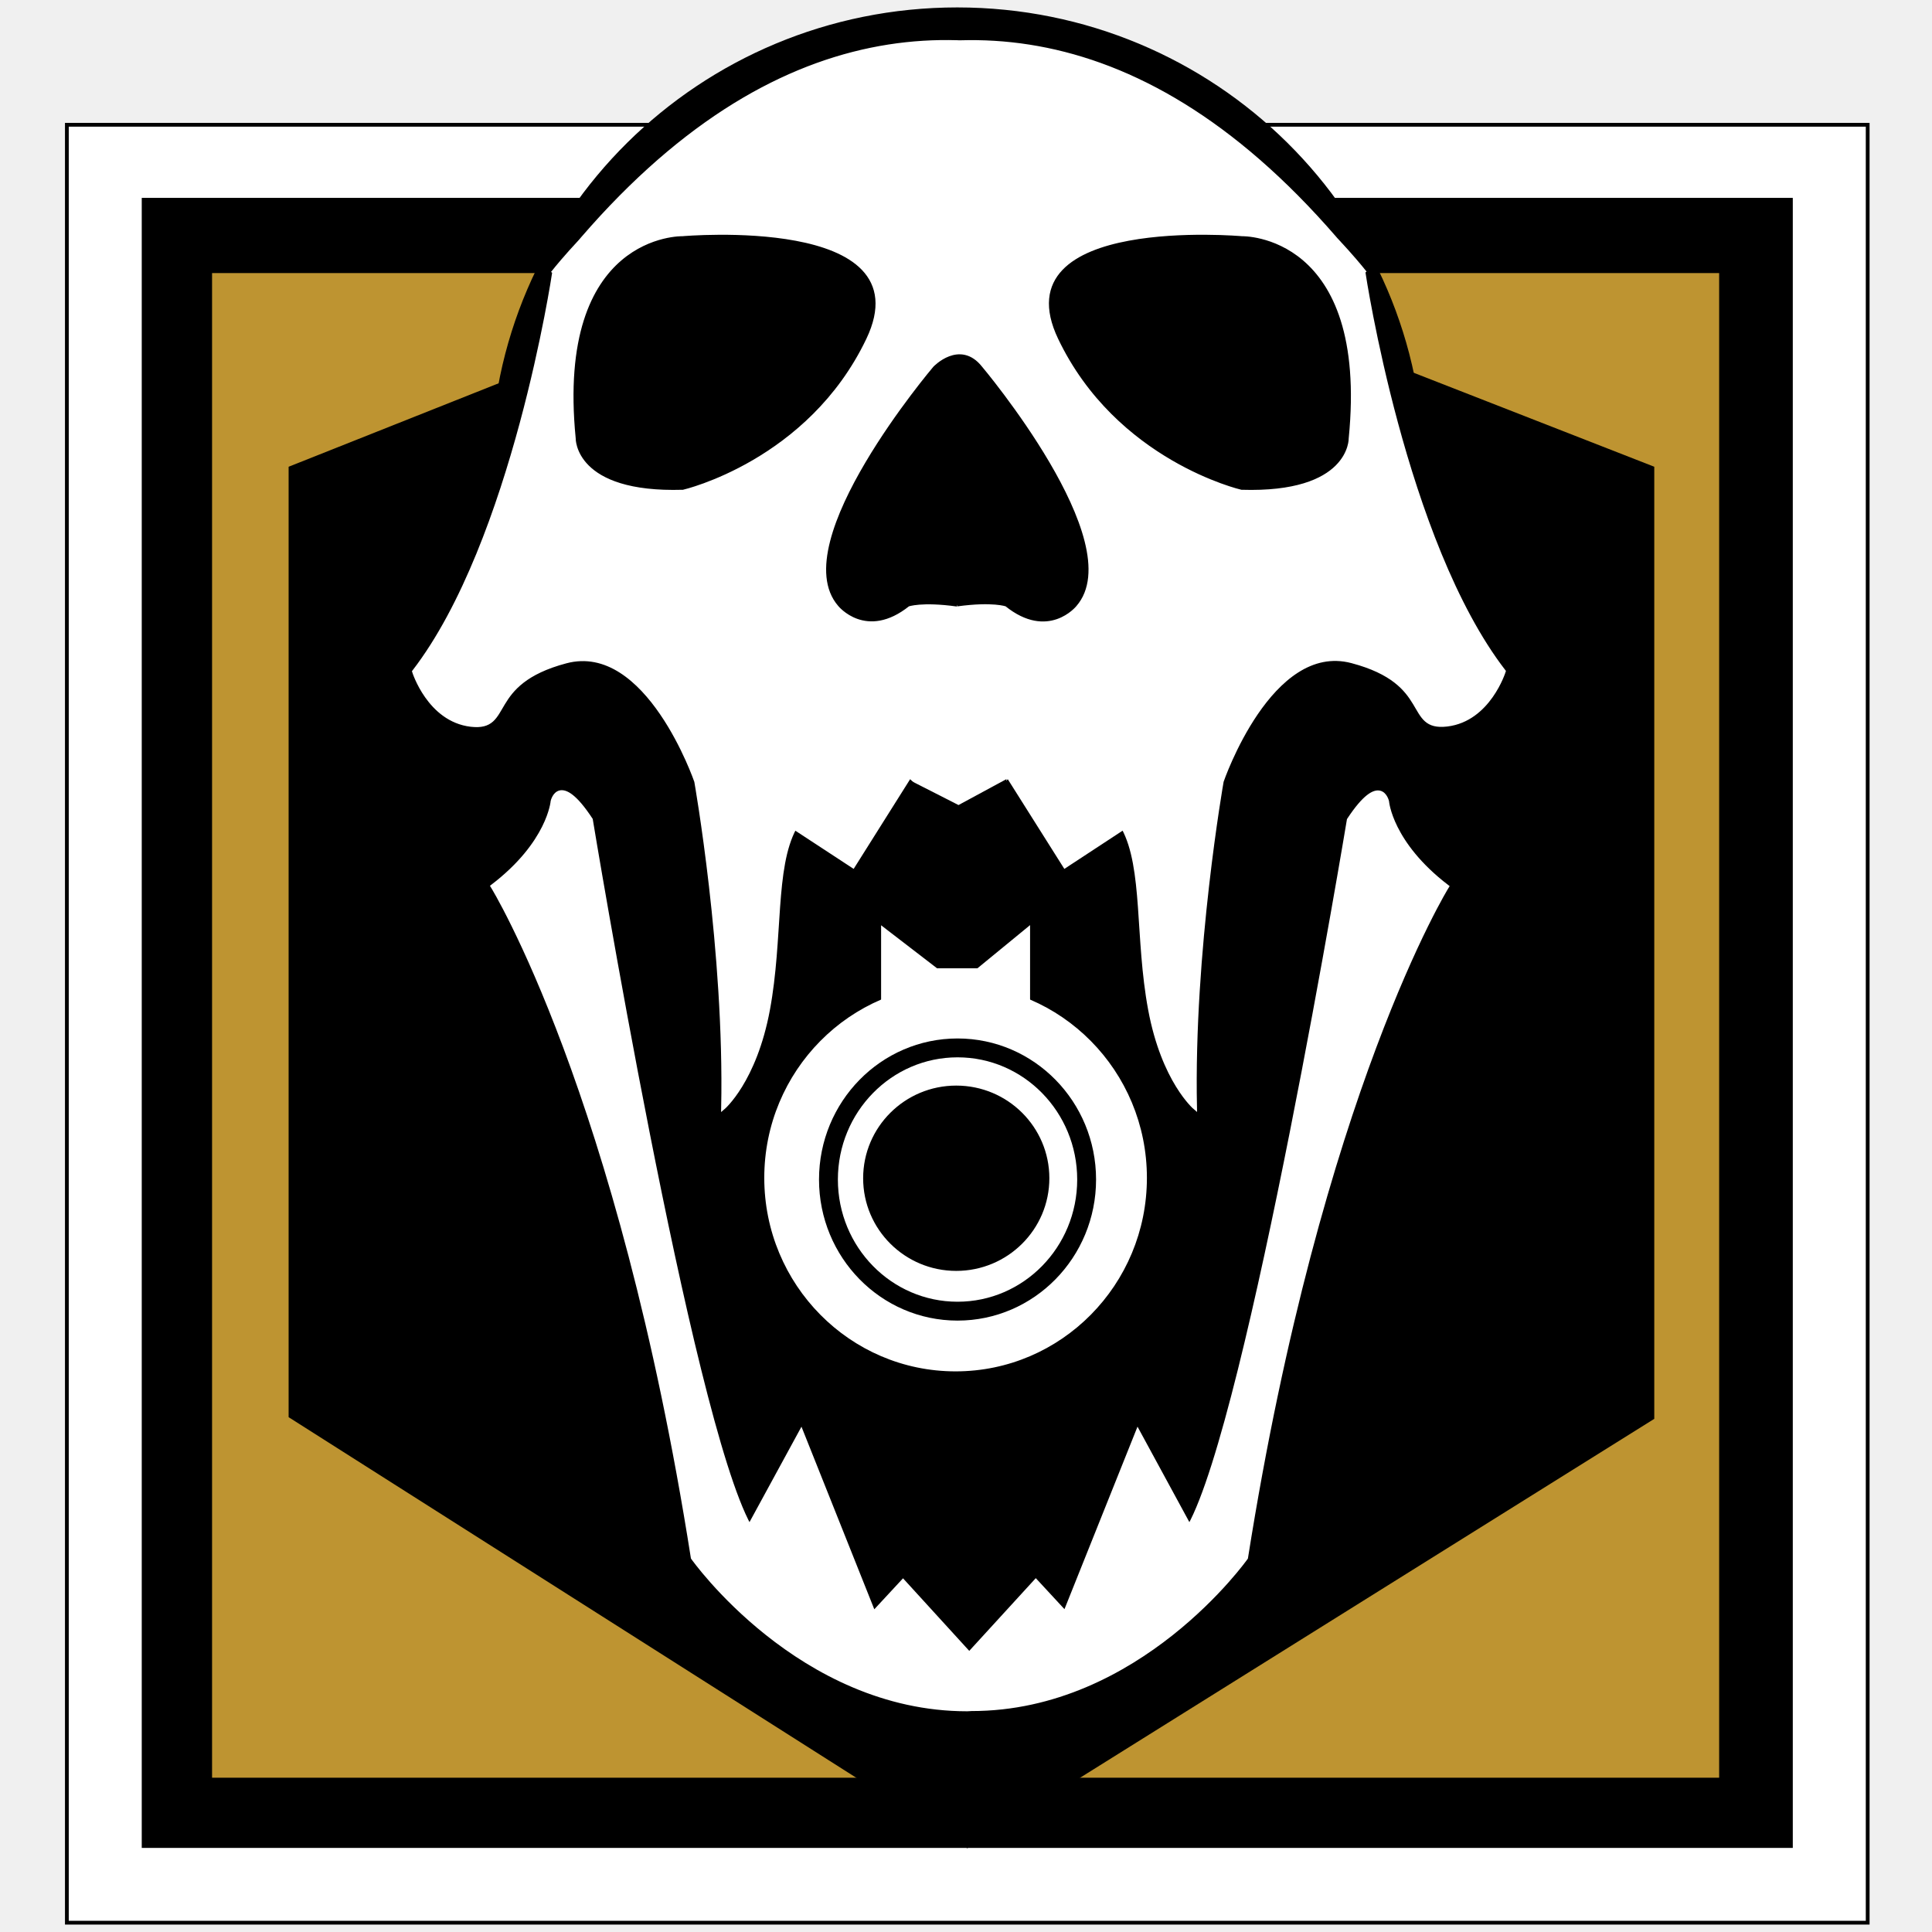
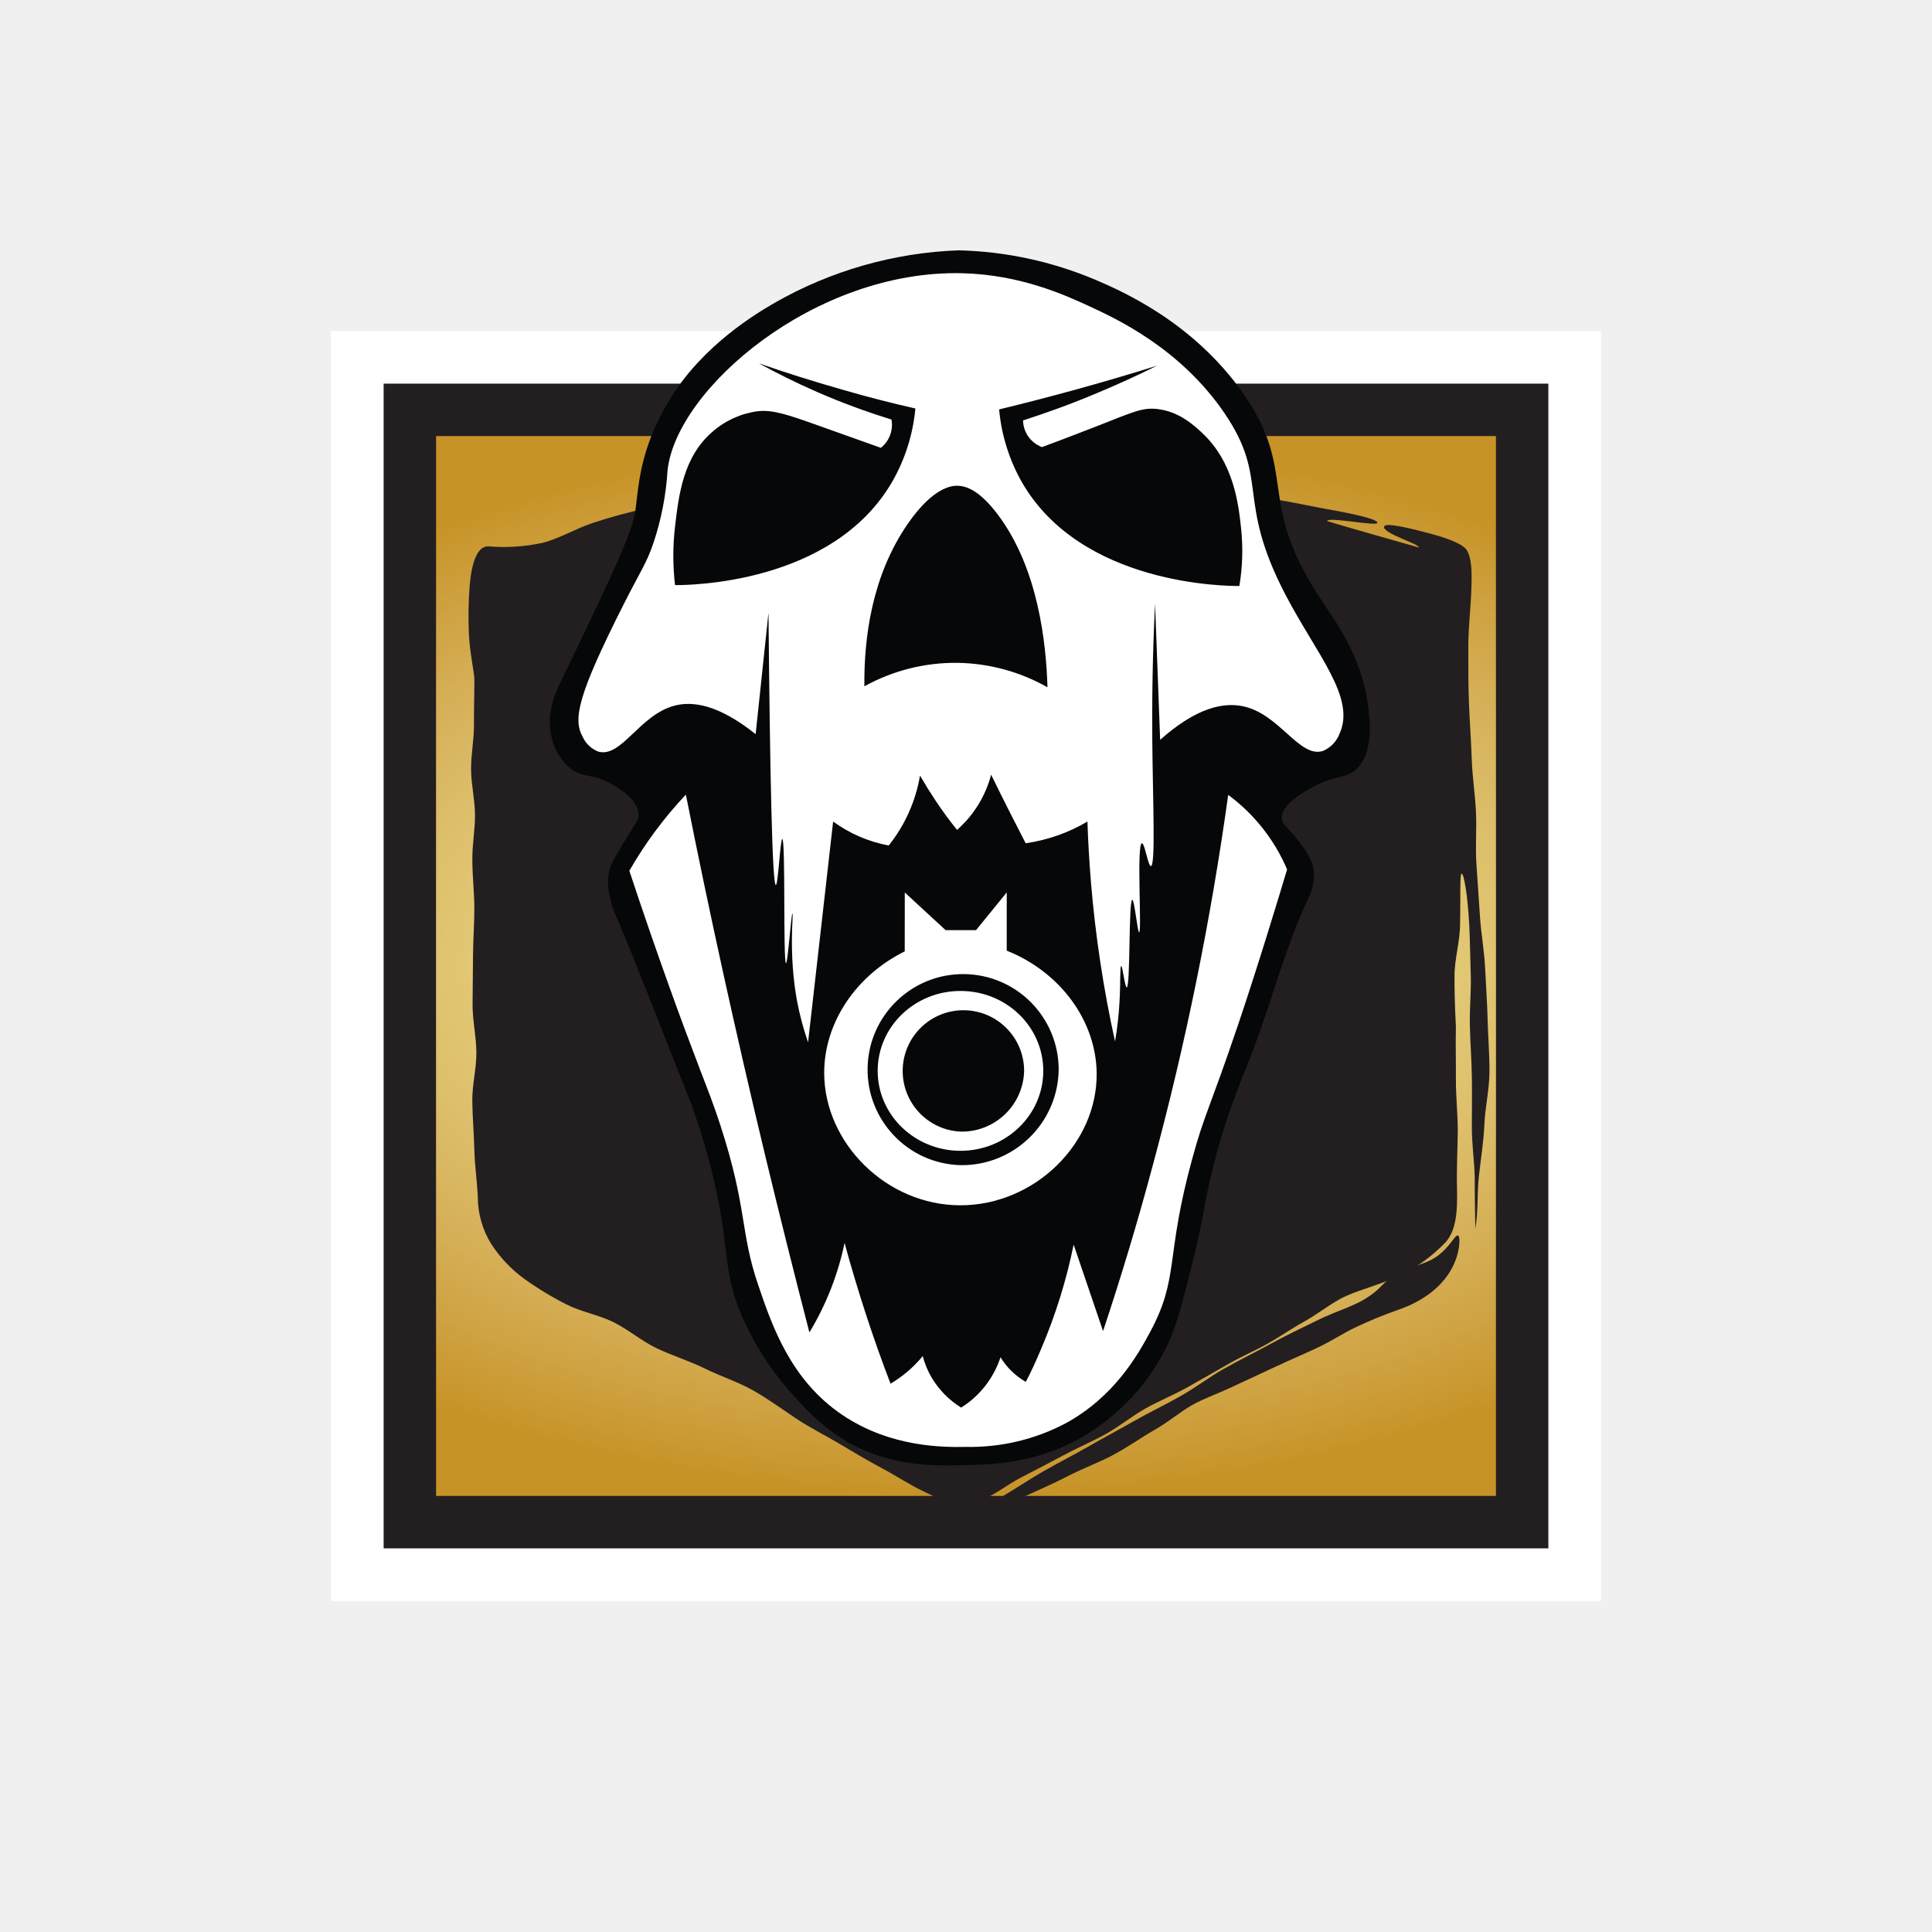
- <svg xmlns="http://www.w3.org/2000/svg" version="1.1" id="Layer_2" x="0px" y="0px" width="512px" height="512px" viewBox="0 0 512 512" enable-background="new 0 0 512 512" xml:space="preserve">
-   <g>
-     <rect x="17.72" y="33.067" fill="#FFFFFF" stroke="#000000" stroke-miterlimit="10" width="477.235" height="476.464" />
-     <rect x="38.065" y="52.939" stroke="#000000" stroke-miterlimit="10" width="436.544" height="436.278" />
-     <rect x="56.2" y="72.368" fill="#BE9431" width="399.391" height="398.746" />
-     <polygon stroke="#000000" stroke-miterlimit="10" points="437.899,124.033 437.899,375.732 256.337,489.218 76.987,375.29    76.987,124.033 255.895,52.939  " />
-     <ellipse stroke="#000000" stroke-miterlimit="10" cx="253.684" cy="124.344" rx="123.179" ry="121.876" />
-     <path fill="#FFFFFF" stroke="#FFFFFF" stroke-miterlimit="10" d="M361.76,72.278c0,0-106.682-137.706-214.955,0.137   c0,0-10.57,71.1-37.086,105.561c0,0,3.989,12.804,15.048,14.122c11.058,1.317,3.531-11.043,25.199-16.796   c21.669-5.755,34.521,31.771,34.521,31.771s7.99,45.036,7.132,86.545c0,0,8.397-7.07,11.924-26.061   c3.526-18.99,1.302-37.536,7.046-48.137l15.487,10.146l15.022-23.855l13.498,12.798l-0.91,0.021l13.488-12.806l15.039,23.845   l15.48-10.156c5.751,10.597,3.538,29.144,7.076,48.132s11.941,26.052,11.941,26.052c-0.885-41.508,7.077-86.549,7.077-86.549   s12.827-37.534,34.499-31.793c21.672,5.74,14.152,18.104,25.211,16.779c11.057-1.323,15.039-14.13,15.039-14.13   c-26.538-34.444-37.154-105.537-37.154-105.537c-108.362-137.772-214.954,0-214.954,0" />
-     <path stroke="#000000" stroke-miterlimit="10" d="M253.685,160.242c-9.51-1.326-13.049,0-13.049,0c-11.058,8.831-18.134,0-18.134,0   c-14.154-16.339,25.211-62.705,25.211-62.705s6.64-7.045,12.166-0.028c0,0,39.2,46.502,24.988,62.792c0,0-7.108,8.807-18.132-0.064   c0,0-3.537-1.337-13.05-0.046" />
-     <path stroke="#000000" stroke-miterlimit="10" d="M180.926,63.094c0,0-33.172-0.882-27.865,52.99c0,0-0.441,14.062,27.865,13.213   c0,0,32.858-7.59,48.21-39.707C244.488,57.472,180.926,63.094,180.926,63.094z" />
-     <path stroke="#000000" stroke-miterlimit="10" d="M329.082,63.096c0,0,33.176-0.869,27.844,53.001c0,0,0.437,14.061-27.869,13.201   c0,0-32.856-7.603-48.193-39.727C265.524,57.447,329.082,63.096,329.082,63.096z" />
-     <path fill="#FFFFFF" stroke="#FFFFFF" stroke-miterlimit="10" d="M256.337,438.813l18.158-19.849l7.771,8.399l19.255-48.112   l13.682,25.188c15.955-28.686,42.233-187.182,42.233-187.182c8.42-12.796,10.177-4.845,10.177-4.845s0.872,11.041,15.896,22.539   c0,0-33.676,54.276-53.279,177.895c0,0-28.354,40.151-72.803,40.101l-1.09,0.062c-44.45,0-72.758-40.184-72.758-40.184   c-19.46-123.644-53.075-177.957-53.075-177.957c15.039-11.48,15.923-22.521,15.923-22.521s1.768-7.948,10.172,4.857   c0,0,26.096,158.529,42.018,187.231l13.711-25.172l19.199,48.133l7.781-8.391l18.134,19.871" />
-     <ellipse fill="#FFFFFF" stroke="#FFFFFF" stroke-miterlimit="10" cx="253.241" cy="312.145" rx="50.201" ry="50.782" />
-     <polygon fill="#FFFFFF" stroke="#FFFFFF" stroke-miterlimit="10" points="272.481,267.986 234.001,267.986 234.001,246.221    248.155,257.104 259.213,257.104 272.481,246.221  " />
-     <ellipse fill="#FFFFFF" stroke="#000000" stroke-width="5" stroke-miterlimit="10" cx="253.758" cy="312.588" rx="34.211" ry="34.884" />
-     <path stroke="#000000" stroke-miterlimit="10" d="M277.59,312.248c0,13.282-10.823,24.052-24.176,24.052   c-13.349,0-24.172-10.77-24.172-24.052c0-13.287,10.823-24.056,24.172-24.056C266.767,288.192,277.59,298.961,277.59,312.248z" />
-     <polygon stroke="#000000" stroke-miterlimit="10" points="254.401,244.841 248.18,232.636 234.583,230.834 244.286,221.155    241.803,207.688 254.021,213.911 266.082,207.39 263.929,220.916 273.87,230.353 260.318,232.489  " />
-   </g>
+ <svg xmlns="http://www.w3.org/2000/svg" viewBox="0 0 350 350">
+   <defs>
+     <radialGradient id="a" cx="175" cy="175" r="96" gradientTransform="matrix(0 -1 1.8 0 -140 350)" gradientUnits="userSpaceOnUse">
+       <stop offset="0" stop-color="#ffff8b" />
+       <stop offset="1" stop-color="#fff" stop-opacity="0" />
+     </radialGradient>
+   </defs>
+   <path fill="#fff" d="M59.96 59.96h230.08v230.08H59.96z" />
+   <path fill="#231f20" d="M69.5 69.5h211v211h-211z" />
+   <path fill="#c79326" d="M79 79h192v192H79z" />
+   <path fill="url(#a)" d="M79 79h192v192H79z" />
+   <path d="M266.62 137.55c-.11-3.42-.38-6.85-.51-10.28S266 120.4 266 117s.44-6.87.55-10.29c.06-2 .22-5.31-.8-7-.71-1.21-3.71-2.27-7-3.14-3.81-1-7.79-1.94-8-1.18-.36 1.23 6.51 3.18 6.25 3.78 0 0-4.2-1.2-8.48-2.41s-8.1-2.35-8.1-2.37c.12-.83 9 1 9.1.34s-3.86-1.56-9.29-2.53c-2.81-.5-6-1.24-9.42-1.75-3.12-.46-6.4-.58-9.53-1-3.39-.46-6.67-.78-9.51-1.13-5-.62-8.71-1-9.51-1-3-.25-6-1.09-9.07-1.26s-6.11.21-9.15.13-6.09-.51-9.13-.5-6.11-.14-9.15 0-6.09.47-9.13.67c-3.33.22-6.63.74-9.95 1.1s-6.59 1-9.88 1.52-6.53 1.28-9.81 1.88-6.69.53-9.95 1.24a96.43 96.43 0 0 0-9.54 2.6c-3.1 1-6.08 2.84-9.2 3.64a33.25 33.25 0 0 1-9.81.64c-2.15-.09-3.11 3.31-3.42 7.32a71.36 71.36 0 0 0-.13 8.46c.17 3.72 1 7 1 8.42 0 2.71-.1 5.43-.08 8.14s-.55 5.43-.52 8.14.69 5.42.71 8.13-.51 5.43-.48 8.14c0 2.92.35 5.83.36 8.75s-.23 5.83-.24 8.75-.07 5.84-.08 8.75.68 5.84.69 8.75-.78 5.84-.74 8.76.3 5.84.37 8.75.51 5.82.63 8.74a16.19 16.19 0 0 0 2.44 8.39 23.94 23.94 0 0 0 6 6.32 57.89 57.89 0 0 0 7.62 4.62c2.7 1.36 5.8 1.89 8.35 3.13 2.85 1.39 5.28 3.53 8.08 4.85s5.85 2.26 8.65 3.64 5.82 2.34 8.57 3.87 5.23 3.36 7.88 5.13 5.19 3 7.78 4.54 5.14 3.08 7.8 4.49 5.16 3.1 7.89 4.37c3.95 1.84 5.18 2.76 9.11 1.77 2.8-.7 5.63-3.1 8.19-4.41s5.1-2.64 7.64-4 5.18-2.49 7.7-3.87 4.76-3.27 7.27-4.67 5.19-2.48 7.7-3.89 5-2.85 7.48-4.27c2.24-1.27 4.64-2.29 6.89-3.55s4.37-2.75 6.63-4 4.3-2.89 6.56-4.13c2.68-1.47 6.67-2.34 10.22-4a28 28 0 0 0 8.87-6.26c2-2.23 2.16-5.83 2.07-9.76-.09-3.69.12-7.53.14-10.4 0-3.15-.36-6.3-.34-9.45s-.07-6.3 0-9.45c0-.43-.28-4.42-.25-9.24 0-3 1-6.26 1-9.22.12-5-.08-9.24.3-9.25s1.06 3.64 1.36 9.11c.14 2.67.17 5.81.28 9.19.1 2.91-.23 6-.16 9.2s.31 6.14.36 9.19 0 6.27 0 9.19c0 3.37.49 6.49.52 9.19 0 4.69.11 8.14.11 9.25.55-3.13.29-6.36.64-9.49s.86-6.25 1-9.4.89-6.29.92-9.45-.25-6.32-.33-9.48-.31-6.31-.46-9.46-.75-6.28-.94-9.43-.44-6.3-.64-9.45.08-6.33-.08-9.48-.65-6.25-.76-9.41z" fill="#231f20" />
+   <path d="M264.12 223.82c-.6-.25-1.83 3.14-5.42 4.69a25.83 25.83 0 0 1-3.5 1.19c-3 .94-4.59 3-5.7 4-3.41 2.95-6.48 3.29-11.28 5.7-1.56.79-4.29 2-8.38 4.24-2.26 1.25-5.06 2.6-8.28 4.42-2.42 1.36-4.91 3.3-7.95 5-2.5 1.42-5.33 2.76-8.28 4.44-2.54 1.45-5.31 2.91-8.21 4.58-2.57 1.47-5.36 2.89-8.22 4.53-2.59 1.49-5.21 3.28-8.05 4.92 1.15.08 2.32.05 3.47.14 2.12-1 5.37-2.33 9.17-4.28 3-1.52 5.68-2.49 7.86-3.65 3.14-1.67 5.41-3.33 7.42-4.47 3.13-1.78 5-3.5 7.25-4.76s4.59-2 7.89-3.58c2.61-1.23 5-2.33 7.28-3.39 2.68-1.26 5.15-2.29 7.31-3.31 2.85-1.34 5.08-2.85 7.09-3.78a77.61 77.61 0 0 1 7.41-3.06c1.53-.53 7.11-2.41 9.92-7.44 1.56-2.74 1.73-5.95 1.2-6.13z" fill="#231f20" />
+   <path d="M115.69 147.63c0 1.13-.61 1.43-3.25 5.94-.92 1.57-1.37 2.35-1.6 2.85-1.77 3.88.33 8.57 1.17 10.5 2.55 5.86 7.07 17.62 13.25 33.17.9 2.51 2.19 6.34 3.42 11.08 3.86 14.88 1.85 18.2 5.75 27.33A54.09 54.09 0 0 0 145 254.17a37.35 37.35 0 0 0 7.54 6.46c8.24 5.13 16.78 4.93 22 4.81 5.4-.12 13.85-.31 22.6-5.75a39.15 39.15 0 0 0 13.75-14.81c2.05-3.81 3.12-8.08 5.25-16.62s2-10.47 3.63-16.87c1.86-7.57 3.91-12.76 6.88-20.25 3.67-9.29 6-19.11 10.25-28.17a9.1 9.1 0 0 0 .94-6.18 12.36 12.36 0 0 0-2.19-3.87c-2.3-3.26-3.35-3.35-3.44-4.59-.19-2.58 4.08-4.91 5.73-5.81 4.07-2.22 5.66-1.38 7.58-3 3.37-2.83 2.67-8.91 2.31-11.69-1.19-9.24-6-15.3-9.06-20.06-11.18-17.2-3.55-22.3-13.67-36.67-9-12.72-21.69-18.3-26.67-20.42a67.73 67.73 0 0 0-24.75-5.33 72.41 72.41 0 0 0-33.33 9.5c-3.45 2-12.82 7.61-18.75 17.08A46.28 46.28 0 0 0 118 79c-2.33 6-2.42 10.18-2.92 13.67-.58 4-4.89 13-13.5 30.83-.83 1.71-2.72 5.63-1.67 10a10.14 10.14 0 0 0 3.17 5.5c2.47 2.07 4.12 1 7.67 3 1.2.69 4.94 2.84 4.94 5.63z" fill="#050708" />
+   <path d="M124.25 143.94q6.34 31.93 14.38 65.44 3.92 16.24 8 32a51.52 51.52 0 0 0 6.37-16.21q1.74 6.41 4 13.33c1.4 4.26 2.85 8.32 4.33 12.17a22.21 22.21 0 0 0 5.83-5 15.55 15.55 0 0 0 1.58 3.83 16 16 0 0 0 5.38 5.5 17 17 0 0 0 7.13-9.12 12.95 12.95 0 0 0 4.58 4.46c1-1.87 1.89-3.86 2.79-6a97.24 97.24 0 0 0 5.88-18.87l5.33 15.67c3.17-9.53 6.21-19.55 9-30A543.34 543.34 0 0 0 222.5 144a32.78 32.78 0 0 1 10.67 13.5c-1.23 4.12-5.22 17.32-8.83 28-5.37 15.85-6.13 16.27-8.33 24.33-5 18.19-2.29 21.52-7.67 31.5-2.2 4.08-6.42 11.68-15.33 16.54a37.17 37.17 0 0 1-18 4.25c-3.79.06-13.56.2-22.44-5.81-9.35-6.33-12.68-16.08-15.19-23.44-3.36-9.84-1.93-13.77-6.87-29-1.25-3.83-2.12-6-3.75-10.25-3.14-8.19-7.56-20.2-12.75-35.87a73.34 73.34 0 0 1 10.25-13.81z" fill="#fff" />
+   <path d="M163.9 172.35c-8.88 4.4-14.59 12.95-14.59 22 0 12.67 11.24 24 24.68 24s24.86-11.21 24.68-24c-.13-9.43-6.57-18.25-16.29-22.13v-10.55l-5.56 6.83h-5.52l-7.39-6.82zm10.1 38.73a17.31 17.31 0 1 1 17.79-17.3 17.55 17.55 0 0 1-17.79 17.3z" fill="#fff" />
+   <path d="M174 179.52c-8.31 0-15 6.48-15 14.48s6.73 14.48 15 14.48S189 202 189 194s-6.69-14.48-15-14.48zm0 25.48a11 11 0 1 1 11.53-11A11.28 11.28 0 0 1 174 205z" fill="#fff" />
+   <path d="M232.88 107.75c-9.12-17.48-2.77-20.79-11.12-33-8-11.68-19.52-17-24.37-19.25-4.56-2.11-12.59-5.73-23-6-26.75-.7-51.92 21-53.46 35.75a51.37 51.37 0 0 1-2.54 13.08c-1.29 3.8-2.28 4.95-5.5 11.33-8.13 16.14-9.15 20.58-7.33 23.83a5.13 5.13 0 0 0 2.83 2.67c4.19 1.19 7.47-6.68 13.83-8.33 3.18-.83 7.86-.28 14.67 5.17l2.33-22c.26 28.88.68 49.33 1.33 49.33.42 0 .8-8.35 1.17-8.33.61 0 .14 22.48.67 22.5.33 0 .94-9 1.17-9s-.76 7.14.83 15.83a52.75 52.75 0 0 0 2 7.5l4.54-40a24.78 24.78 0 0 0 10.07 4.34 27.74 27.74 0 0 0 5.67-12.67 81.12 81.12 0 0 0 2.71 4.38c1.32 2 2.66 3.81 4 5.46a20.08 20.08 0 0 0 6.17-10q1.77 3.62 3.63 7.29 1.31 2.59 2.63 5.13a30.25 30.25 0 0 0 11.19-3.93q.17 5.29.63 10.92a216.68 216.68 0 0 0 4.37 28.92 62.49 62.49 0 0 0 .81-7.17c.2-3.55.06-6.48.31-6.5s.66 3.89 1 3.88c.68 0 .32-15.84 1-15.87.41 0 .94 5.9 1.25 5.88.51 0-.5-16 .5-16.12.51-.05 1.11 4.17 1.63 4.13.86-.08.35-11.88.25-22.56-.07-7.54.05-15.9.5-25l.92 24.69c6.65-5.92 11.46-6.76 14.83-6.12 6.75 1.27 10.36 9.51 14.67 8.13a5.5 5.5 0 0 0 3-3.12c3-6.54-4.16-14.38-9.79-25.17zM122.29 106a45.37 45.37 0 0 1 0-10.62c.68-5.77 1.49-12.63 6.79-17.17a15.51 15.51 0 0 1 8.17-3.71c2.74-.31 5.45.62 10.75 2.5l11.58 4.13A5.33 5.33 0 0 0 161.5 76a127.34 127.34 0 0 1-13.5-5c-3.84-1.68-7.34-3.43-10.5-5.17 4.72 1.64 9.72 3.23 15 4.73q6.89 2 13.33 3.44a32.77 32.77 0 0 1-4.15 13.19C150.85 106 124.36 106 122.29 106zm51.13 14.08a34.06 34.06 0 0 0-16.83 4.25c-.09-9 1.43-20.06 7.79-29.33 4.74-6.92 8.2-7 9-7 1.59 0 4.07.76 7.5 5.38 7.2 9.68 8.64 23.06 8.88 31.13a34 34 0 0 0-16.34-4.43zm51.1-13.92c-2.07 0-28.56 0-39.4-18.81A32.77 32.77 0 0 1 181 74.17q6.52-1.58 13.33-3.44 7.9-2.17 15.27-4.48a178.06 178.06 0 0 1-10.77 4.92c-4.72 2-9.24 3.62-13.5 5a5.3 5.3 0 0 0 .69 2.5 5.43 5.43 0 0 0 2.73 2.33c4.42-1.63 7.9-3 10.06-3.83 6.46-2.54 8.12-3.36 10.77-3.08 4 .42 6.7 2.95 8.15 4.29 5.81 5.39 6.64 13 7.1 17.29a38.44 38.44 0 0 1-.31 10.5z" fill="#fff" />
</svg>
